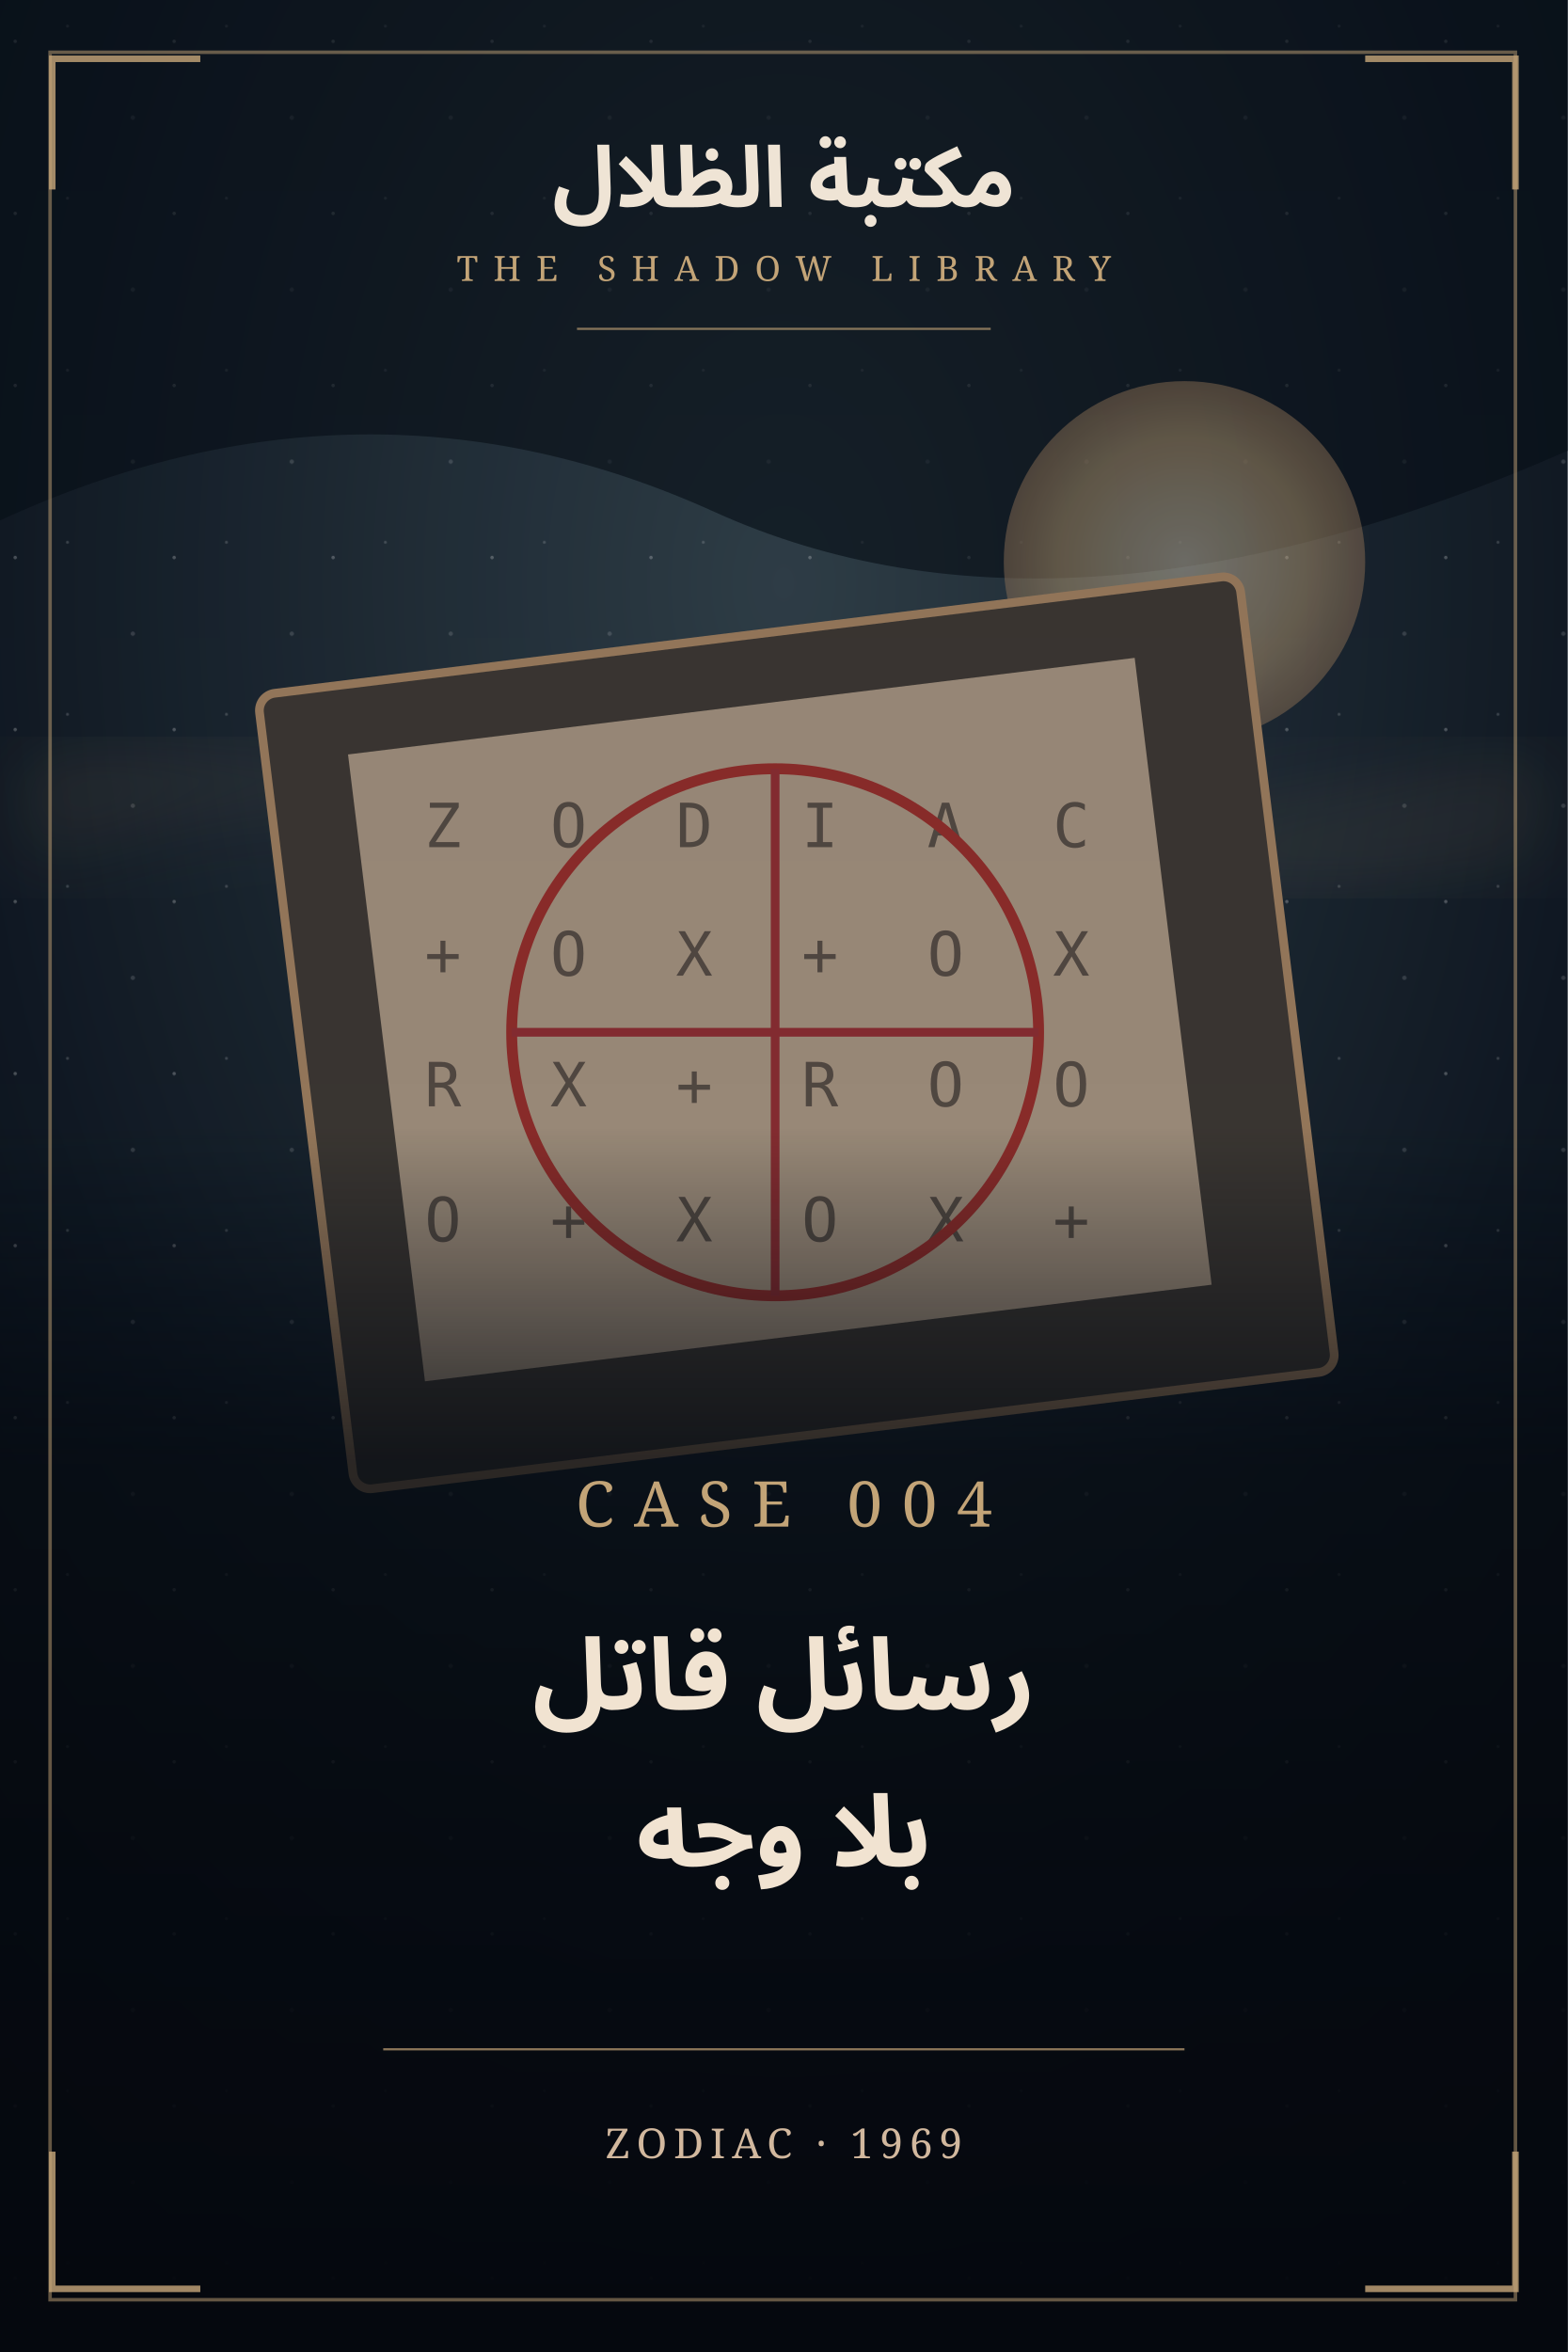
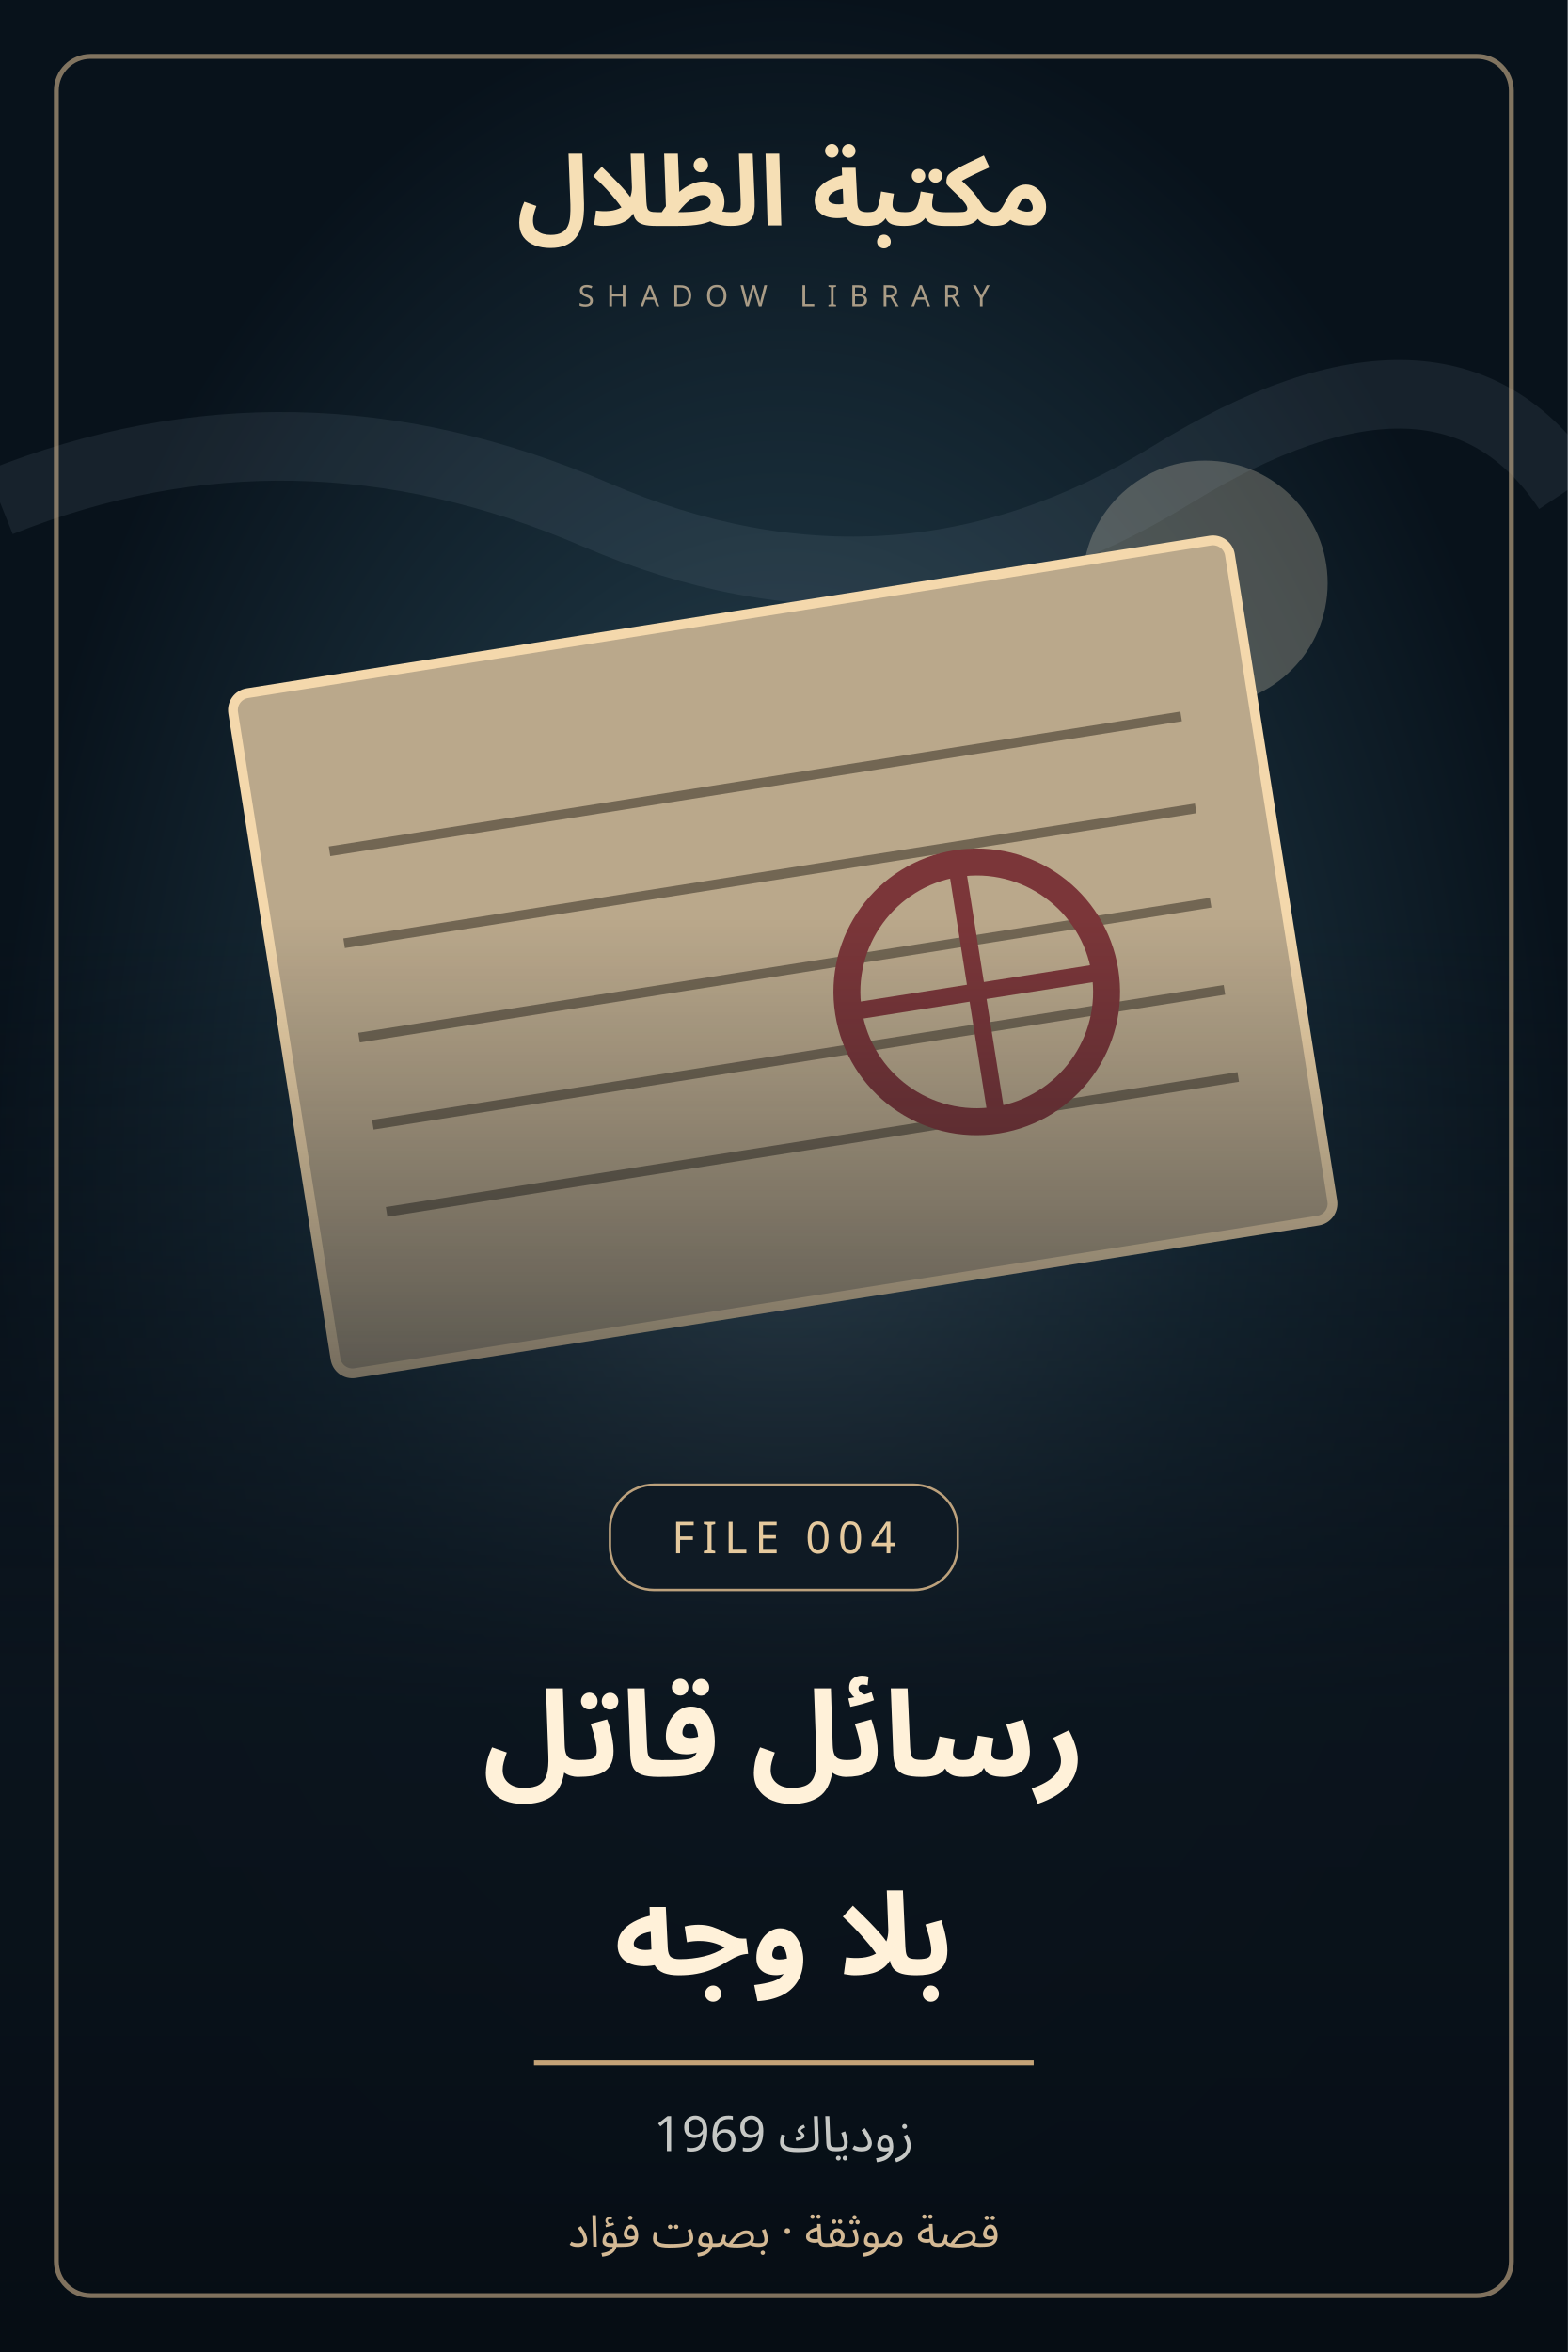
- <svg xmlns="http://www.w3.org/2000/svg" width="720" height="1080" viewBox="0 0 720 1080" role="img" aria-label="رسائل قاتل بلا وجه">
+ <svg xmlns="http://www.w3.org/2000/svg" width="640" height="960" viewBox="0 0 640 960" role="img" aria-label="رسائل قاتل بلا وجه">
  <defs>
-     <radialGradient id="sky" cx=".5" cy=".25" r=".8">
-       <stop stop-color="#31414a" />
-       <stop offset=".65" stop-color="#101923" />
-       <stop offset="1" stop-color="#070b12" />
+     <radialGradient id="bg">
+       <stop stop-color="#3b5260" />
+       <stop offset=".55" stop-color="#182c38" />
+       <stop offset="1" stop-color="#08121b" />
    </radialGradient>
-     <linearGradient id="vignette" x1="0" y1="0" x2="0" y2="1">
-       <stop stop-color="#000610" stop-opacity=".08" />
-       <stop offset=".48" stop-color="#000610" stop-opacity=".06" />
-       <stop offset=".62" stop-color="#050a11" stop-opacity=".75" />
-       <stop offset="1" stop-color="#05080e" />
+     <linearGradient id="fade" x1="0" y1="0" x2="0" y2="1">
+       <stop stop-color="#0b141d" stop-opacity="0" />
+       <stop offset=".55" stop-color="#0b141d" stop-opacity=".94" />
+       <stop offset="1" stop-color="#060d14" />
    </linearGradient>
-     <radialGradient id="moon">
-       <stop stop-color="#ded1b8" />
-       <stop offset=".68" stop-color="#c3a477" />
-       <stop offset="1" stop-color="#987859" />
-     </radialGradient>
-     <pattern id="grain" width="73" height="79" patternUnits="userSpaceOnUse">
-       <circle cx="7" cy="19" r=".8" fill="#ffffff" opacity=".25" />
-       <circle cx="61" cy="54" r="1" fill="#ffffff" opacity=".15" />
-       <circle cx="31" cy="12" r=".7" fill="#ffffff" opacity=".17" />
-     </pattern>
-     <filter id="blur">
-       <feGaussianBlur stdDeviation="21" />
-     </filter>
  </defs>
-   <rect width="720" height="1080" fill="url(#sky)" />
-   <rect width="720" height="1080" fill="url(#grain)" />
-   <path d="M0 239Q167 162 328 235T720 207V0H0Z" fill="#081017" opacity=".64" />
-   <circle cx="544" cy="258" r="83" fill="url(#moon)" opacity=".48" />
-   <path d="M0 376Q159 313 296 377T720 364" fill="none" stroke="#c3a477" stroke-width="43" opacity=".12" filter="url(#blur)" />
-   <rect x="139" y="291" width="454" height="368" rx="8" fill="#3d3833" stroke="#9c7d5e" stroke-width="4" transform="rotate(-7 360 475)" />
-   <rect x="177" y="323" width="364" height="290" fill="#b3a08b" opacity=".84" transform="rotate(-7 360 475)" />
-   <g opacity=".6" fill="#211c1d" font-size="28" font-family="monospace" letter-spacing="12">
-     <text x="195" y="389">Z O D I A C</text>
-     <text x="195" y="448">+ O X + O X</text>
-     <text x="195" y="508">R X + R O O</text>
-     <text x="195" y="570">O + X O X +</text>
+   <rect width="640" height="960" fill="url(#bg)" />
+   <circle cx="492" cy="238" r="50" fill="#e1d4b8" opacity=".28" />
+   <path d="M0 205Q120 157 243 210T478 194T640 200" stroke="#899da8" stroke-width="28" opacity=".12" fill="none" />
+   <g transform="rotate(-9 328 412)">
+     <rect x="117" y="249" width="412" height="281" rx="7" fill="#baa88b" stroke="#f4d8ac" stroke-width="4" />
+     <g stroke="#726653" stroke-width="4">
+       <path d="M147 318H499M147 356H499M147 395H499M147 431H499M147 467H499" />
+     </g>
+     <circle cx="399" cy="416" r="53" fill="none" stroke="#7b3639" stroke-width="11" />
+     <path d="M399 367v98M349 416h100" stroke="#7b3639" stroke-width="7" />
  </g>
-   <circle cx="356" cy="474" r="121" stroke="#912e2b" stroke-width="5" fill="none" />
-   <path d="M235 474h242M356 353v242" stroke="#8b2e32" stroke-width="4" />
-   <rect x="0" y="0" width="720" height="1080" fill="url(#vignette)" />
-   <path d="M24 87V27H92M627 27H696V87M24 988v63h68m535 0h69v-63" fill="none" stroke="#c3a477" stroke-width="3" opacity=".82" />
-   <rect x="23" y="24" width="673" height="1032" fill="none" stroke="#c3a477" stroke-width="1.6" opacity=".5" />
-   <text x="360" y="95" font-size="39" font-family="Tahoma,'Noto Sans Arabic',sans-serif" font-weight="700" text-anchor="middle" direction="rtl" fill="#efe4d5">مكتبة الظلال</text>
-   <text x="360" y="129" font-size="16" text-anchor="middle" font-family="serif" letter-spacing="7" fill="#c3a477">THE SHADOW LIBRARY</text>
-   <line x1="265" y1="151" x2="455" y2="151" stroke="#c3a477" opacity=".65" />
-   <text x="360" y="701" text-anchor="middle" font-family="serif" font-size="29" letter-spacing="9" fill="#c3a477">CASE 004</text>
-   <text x="360" y="785" font-family="Tahoma,'Noto Sans Arabic',sans-serif" font-size="46" font-weight="800" text-anchor="middle" direction="rtl" fill="#f1e3d1">رسائل قاتل</text>
-   <text x="360" y="857" font-family="Tahoma,'Noto Sans Arabic',sans-serif" font-size="46" font-weight="800" text-anchor="middle" direction="rtl" fill="#f1e3d1">بلا وجه</text>
-   <line x1="176" x2="544" y1="941" y2="941" stroke="#c3a477" opacity=".7" />
-   <text x="360" y="991" font-family="serif" font-size="19" text-anchor="middle" letter-spacing="3" fill="#d2b89e">ZODIAC · 1969</text>
+   <rect x="0" y="375" width="640" height="585" fill="url(#fade)" />
+   <rect x="23" y="23" width="594" height="914" rx="14" stroke="#cbb08b" stroke-opacity=".62" stroke-width="2" fill="none" />
+   <text x="320" y="92" text-anchor="middle" font-size="40" font-weight="bold" font-family="Noto Sans Arabic,Tahoma,sans-serif" fill="#f6dfb5" direction="rtl">مكتبة الظلال</text>
+   <text x="320" y="125" text-anchor="middle" font-size="12" letter-spacing="5" font-family="sans-serif" fill="#aa9c86">SHADOW LIBRARY</text>
+   <rect x="249" y="606" rx="18" width="142" height="43" stroke="#bca17c" fill="#0f1a24" />
+   <text x="320" y="634" font-family="sans-serif" font-size="18" letter-spacing="3" fill="#e5c99d" text-anchor="middle">FILE 004</text>
+   <text x="320" y="725" font-size="49" font-family="Noto Sans Arabic,Tahoma,sans-serif" font-weight="bold" text-anchor="middle" direction="rtl" fill="#fff1d9">رسائل قاتل</text>
+   <text x="320" y="806" font-size="47" font-family="Noto Sans Arabic,Tahoma,sans-serif" font-weight="bold" text-anchor="middle" direction="rtl" fill="#fff1d9">بلا وجه</text>
+   <line x1="218" y1="842" x2="422" y2="842" stroke="#c4a377" stroke-width="2" />
+   <text x="320" y="878" text-anchor="middle" font-size="20" font-family="Noto Sans Arabic,Tahoma,sans-serif" direction="rtl" fill="#c6c8c5">زودياك 1969</text>
+   <text x="320" y="917" text-anchor="middle" font-size="18" font-family="Noto Sans Arabic,Tahoma,sans-serif" direction="rtl" fill="#d4b994">قصة موثقة · بصوت فؤاد</text>
</svg>
